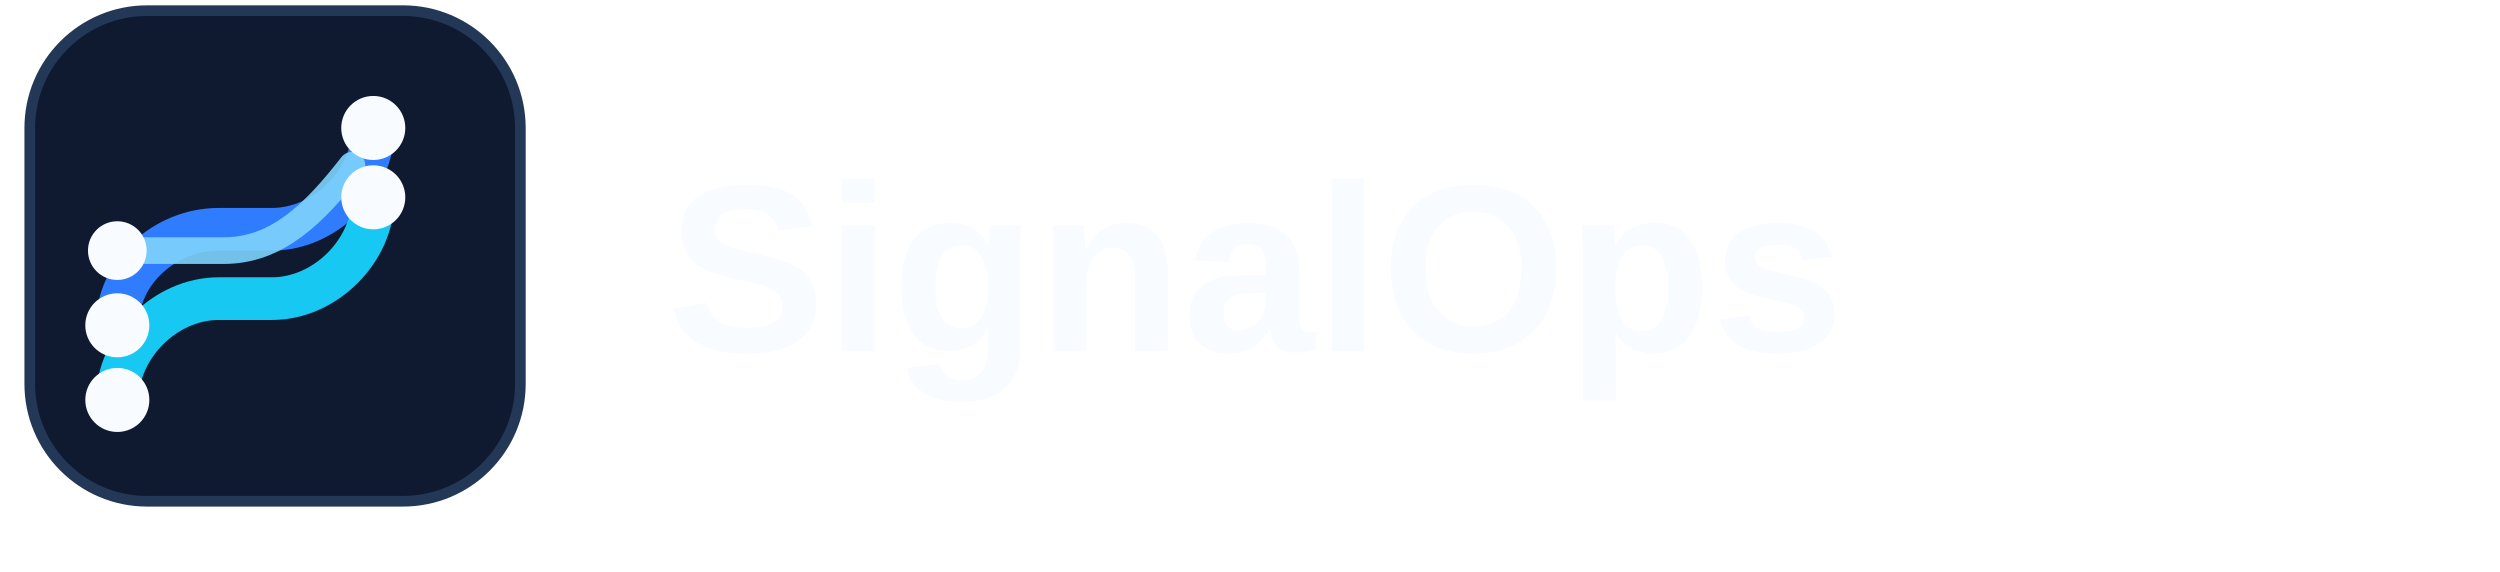
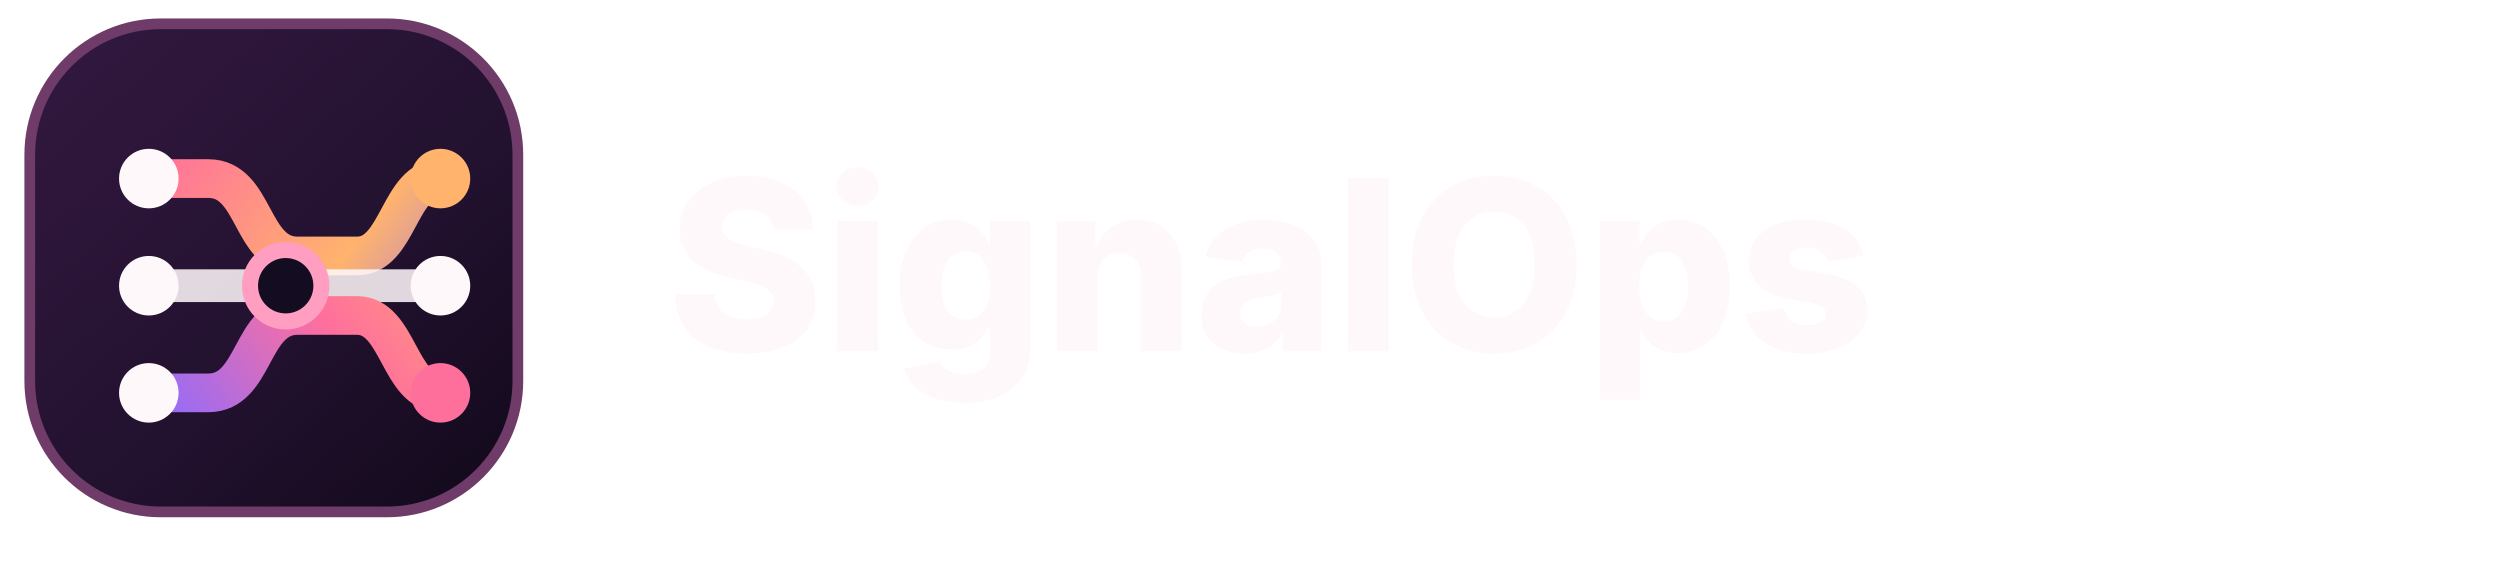
<svg xmlns="http://www.w3.org/2000/svg" width="420" height="96" viewBox="0 0 420 96" fill="none" role="img" aria-labelledby="title desc">
-   <rect x="5" y="1.79" width="82.42" height="82.42" rx="19.71" fill="#0F1A30" stroke="#233757" stroke-width="1.79" />
-   <path d="M19.71 54.65C19.71 45.69 27.77 38.52 36.73 38.52H45.69C54.65 38.52 62.71 30.46 62.71 21.5" stroke="#2F7CFF" stroke-width="7.17" stroke-linecap="round" fill="none" />
-   <path d="M19.71 67.19C19.71 58.23 27.77 50.17 36.73 50.17H45.69C54.65 50.17 62.71 42.1 62.71 33.15" stroke="#17C8F2" stroke-width="7.17" stroke-linecap="round" fill="none" />
-   <path d="M19.71 42.1H37.63C46.58 42.1 52.85 35.83 59.13 27.77" stroke="#7DD3FC" stroke-width="4.48" stroke-linecap="round" fill="none" opacity="0.9" />
-   <circle cx="19.71" cy="42.1" r="4.93" fill="#F8FBFF" />
-   <circle cx="19.71" cy="54.65" r="5.38" fill="#F8FBFF" />
-   <circle cx="19.71" cy="67.19" r="5.38" fill="#F8FBFF" />
-   <circle cx="62.71" cy="21.5" r="5.38" fill="#F8FBFF" />
-   <circle cx="62.71" cy="33.15" r="5.38" fill="#F8FBFF" />
-   <text x="112" y="59" fill="#F8FBFF" font-family="Sora, Manrope, Segoe UI, Arial, sans-serif" font-size="40" font-weight="700" letter-spacing="0">SignalOps</text>
+   <defs>
+     <linearGradient id="surface" x1="12" y1="4" x2="88" y2="88" gradientUnits="userSpaceOnUse">
+       <stop stop-color="#32183f" />
+       <stop offset="0.56" stop-color="#22112f" />
+       <stop offset="1" stop-color="#100818" />
+     </linearGradient>
+     <linearGradient id="signalA" x1="24" y1="28" x2="76" y2="68" gradientUnits="userSpaceOnUse">
+       <stop stop-color="#ff6f9c" />
+       <stop offset="0.55" stop-color="#ffb36d" />
+       <stop offset="1" stop-color="#8d6bff" />
+     </linearGradient>
+     <linearGradient id="signalB" x1="24" y1="68" x2="76" y2="28" gradientUnits="userSpaceOnUse">
+       <stop stop-color="#8d6bff" />
+       <stop offset="0.5" stop-color="#ff6f9c" />
+       <stop offset="1" stop-color="#ffb36d" />
+     </linearGradient>
+   </defs>
+   <rect x="5" y="4" width="82" height="82" rx="22" fill="url(#surface)" stroke="#6f3b68" stroke-width="1.8" />
+   <path d="M25 30H35C43 30 42 43 50 43H60C67 43 67 30 74 30" stroke="url(#signalA)" stroke-width="6.5" stroke-linecap="round" fill="none" />
+   <path d="M25 48H74" stroke="#fff8fb" stroke-opacity="0.86" stroke-width="5.5" stroke-linecap="round" fill="none" />
+   <path d="M25 66H35C43 66 42 53 50 53H60C67 53 67 66 74 66" stroke="url(#signalB)" stroke-width="6.5" stroke-linecap="round" fill="none" />
+   <circle cx="25" cy="30" r="5" fill="#fff8fb" />
+   <circle cx="25" cy="48" r="5" fill="#fff8fb" />
+   <circle cx="25" cy="66" r="5" fill="#fff8fb" />
+   <circle cx="74" cy="30" r="5" fill="#ffb36d" />
+   <circle cx="74" cy="48" r="5" fill="#fff8fb" />
+   <circle cx="74" cy="66" r="5" fill="#ff6f9c" />
+   <circle cx="48" cy="48" r="6" fill="#140c20" stroke="#ff9ec0" stroke-width="2.7" />
+   <text x="112" y="59" fill="#fff8fb" font-family="Inter, Segoe UI, Arial, sans-serif" font-size="40" font-weight="760" letter-spacing="0">SignalOps</text>
</svg>
